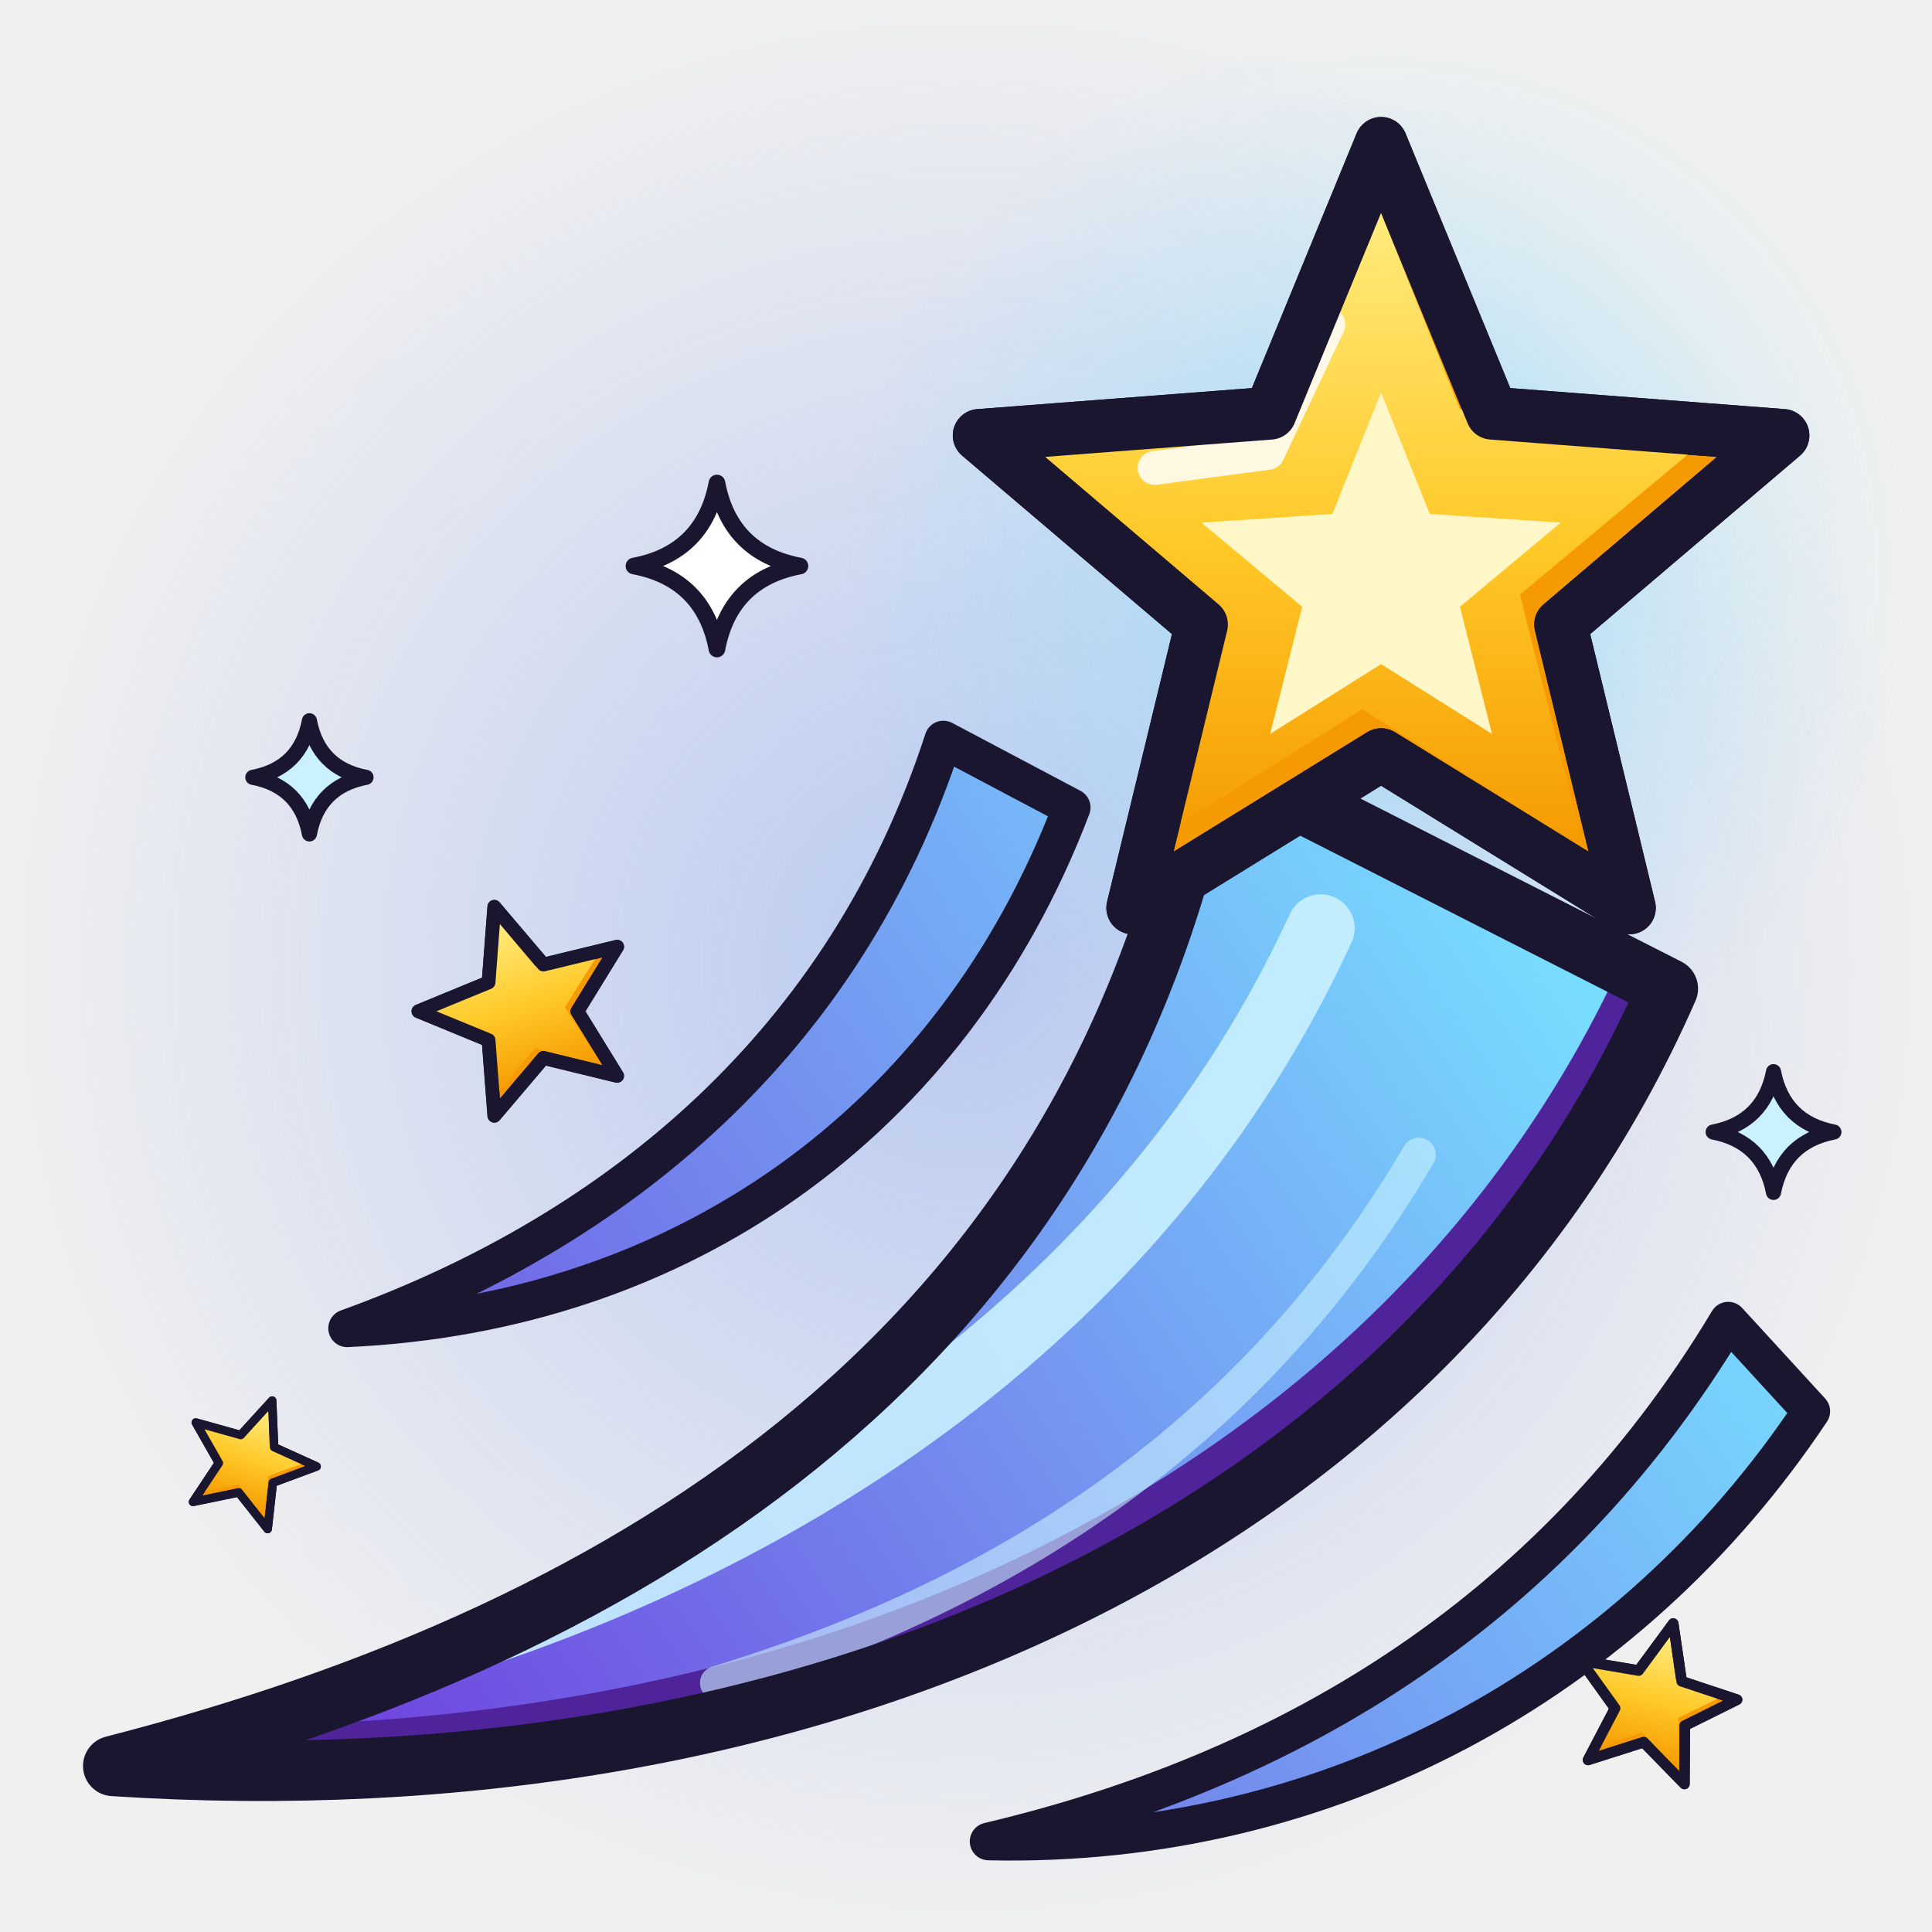
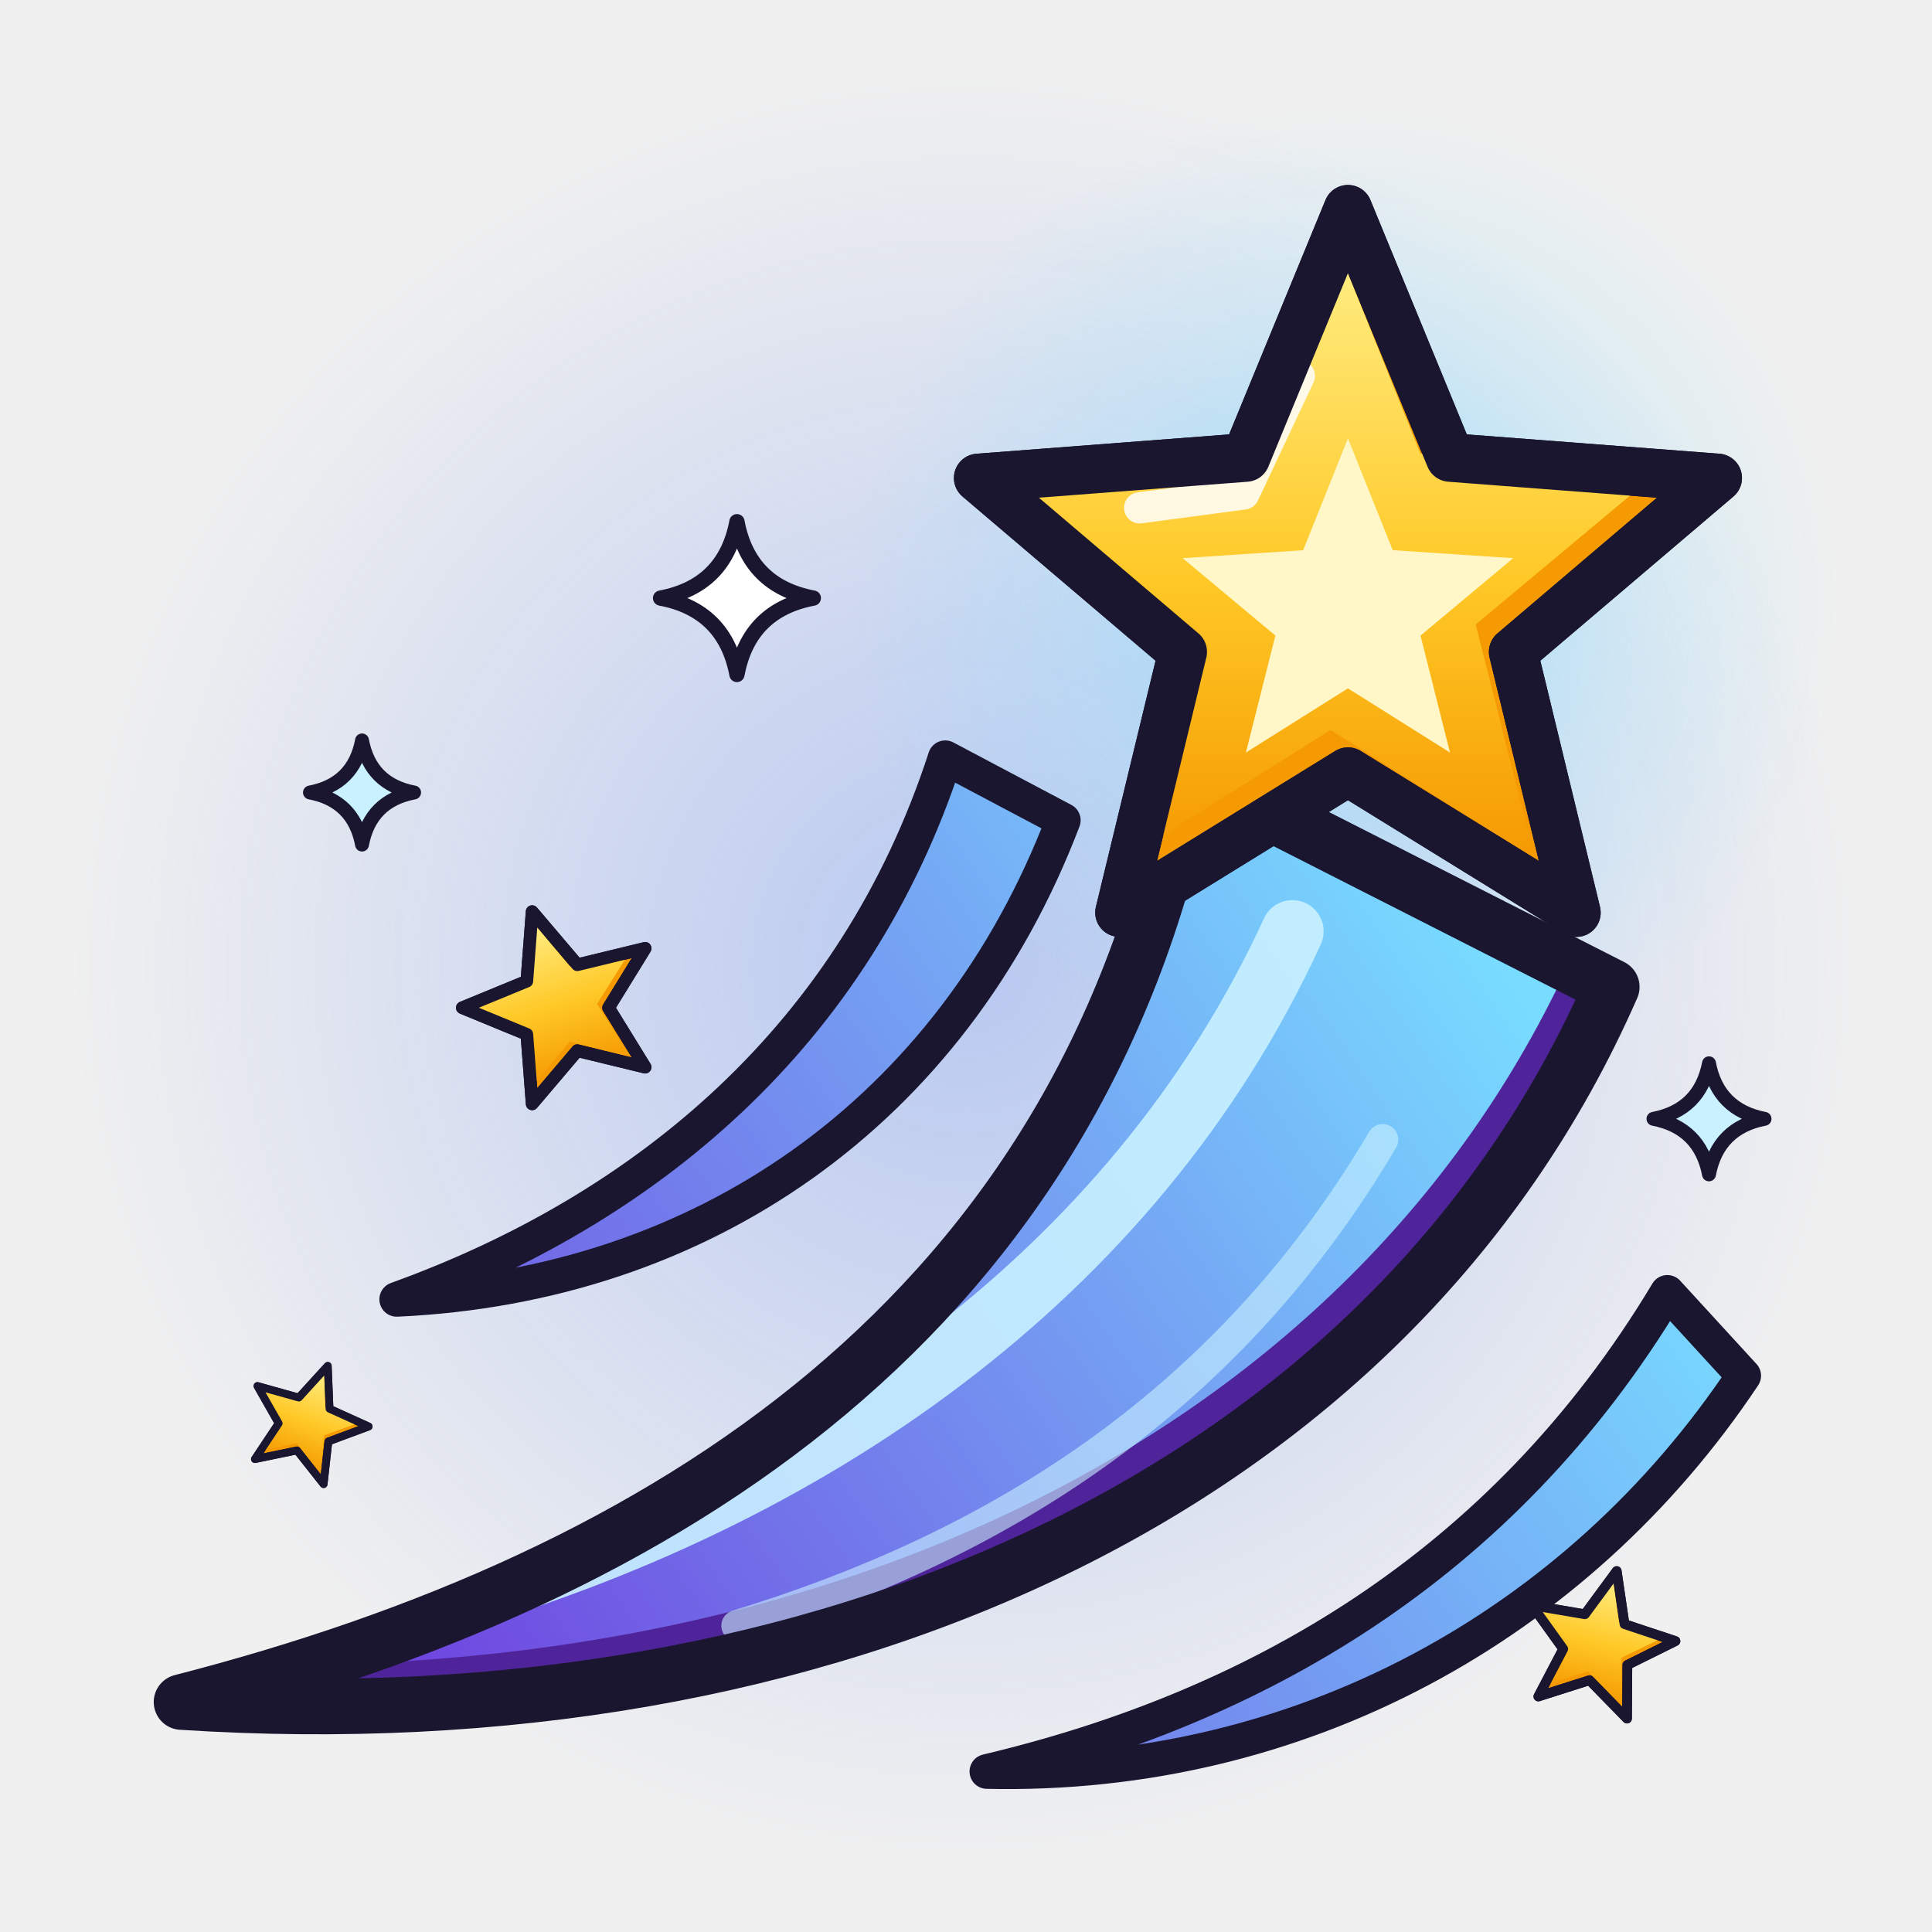
<svg xmlns="http://www.w3.org/2000/svg" width="512" height="512" viewBox="0 0 512 512" fill="none">
  <defs>
    <linearGradient id="gold" x1="0" y1="0" x2="0" y2="1">
      <stop offset="0" stop-color="#FFF08A" />
      <stop offset="0.55" stop-color="#FFC928" />
      <stop offset="1" stop-color="#F59A00" />
    </linearGradient>
    <linearGradient id="goldIn" x1="0" y1="0" x2="0" y2="1">
      <stop offset="0" stop-color="#FFDC55" />
      <stop offset="1" stop-color="#FFB01F" />
    </linearGradient>
    <linearGradient id="sack" x1="0" y1="0" x2="0" y2="1">
      <stop offset="0" stop-color="#F2CC8C" />
      <stop offset="1" stop-color="#C98C42" />
    </linearGradient>
    <linearGradient id="wood" x1="0" y1="0" x2="0" y2="1">
      <stop offset="0" stop-color="#D9924A" />
      <stop offset="1" stop-color="#A45C22" />
    </linearGradient>
    <linearGradient id="liqLuck" x1="0" y1="0" x2="0" y2="1">
      <stop offset="0" stop-color="#FFC44D" />
      <stop offset="1" stop-color="#F05A0E" />
    </linearGradient>
    <linearGradient id="liqSpeed" x1="0" y1="0" x2="0" y2="1">
      <stop offset="0" stop-color="#74D8FF" />
      <stop offset="1" stop-color="#1B5FE0" />
    </linearGradient>
    <linearGradient id="flame" x1="0" y1="0" x2="0" y2="1">
      <stop offset="0" stop-color="#FFB02E" />
      <stop offset="1" stop-color="#EE3A16" />
    </linearGradient>
    <linearGradient id="petal" x1="0" y1="0" x2="0" y2="1">
      <stop offset="0" stop-color="#FFE3EF" />
      <stop offset="1" stop-color="#FF8FC0" />
    </linearGradient>
    <linearGradient id="badge" x1="0" y1="0" x2="0" y2="1">
      <stop offset="0" stop-color="#FF78B8" />
      <stop offset="1" stop-color="#E0206F" />
    </linearGradient>
    <linearGradient id="tr" x1="40" y1="460" x2="390" y2="220" gradientUnits="userSpaceOnUse">
      <stop offset="0" stop-color="#6e32dc" />
      <stop offset="1" stop-color="#78dcff" />
    </linearGradient>
    <radialGradient id="glow1">
      <stop offset="0" stop-color="#7498f1" stop-opacity="0.45" />
      <stop offset="0.55" stop-color="#7498f1" stop-opacity="0.2" />
      <stop offset="1" stop-color="#7498f1" stop-opacity="0" />
    </radialGradient>
    <radialGradient id="glow2">
      <stop offset="0" stop-color="#78dcff" stop-opacity="0.6" />
      <stop offset="0.55" stop-color="#78dcff" stop-opacity="0.2" />
      <stop offset="1" stop-color="#78dcff" stop-opacity="0" />
    </radialGradient>
    <clipPath id="clip3">
      <path d="M30 468 C170 432 290 356 320 200 L442 262 C378 408 214 480 30 468Z" />
    </clipPath>
  </defs>
-   <circle cx="256" cy="256" r="256" fill="url(#glow1)" />
-   <circle cx="366" cy="150" r="142" fill="url(#glow2)" />
-   <path d="M92 352 C164 326 224 276 250 196 L284 214 C252 298 180 348 92 352Z" fill="url(#tr)" />
-   <path d="M92 352 C164 326 224 276 250 196 L284 214 C252 298 180 348 92 352Z" fill="none" stroke="#1B1630" stroke-width="10" stroke-linejoin="round" stroke-linecap="round" />
-   <path d="M262 488 C338 470 410 430 458 350 L480 374 C432 446 352 490 262 488Z" fill="url(#tr)" />
-   <path d="M262 488 C338 470 410 430 458 350 L480 374 C432 446 352 490 262 488Z" fill="none" stroke="#1B1630" stroke-width="10" stroke-linejoin="round" stroke-linecap="round" />
-   <path d="M30 468 C170 432 290 356 320 200 L442 262 C378 408 214 480 30 468Z" fill="#4f249a" />
-   <g clip-path="url(#clip3)">
-     <path d="M30 468 C170 432 290 356 320 200 L442 262 C378 408 214 480 30 468Z" fill="url(#tr)" transform="translate(-10 -12)" />
-     <path d="M104 440 C210 410 304 346 350 246" stroke="#c9f1ff" stroke-opacity="0.9" stroke-width="18" stroke-linecap="round" stroke-linejoin="round" />
-     <path d="M190 446 C262 424 330 384 376 306" stroke="#c9f1ff" stroke-opacity="0.6" stroke-width="9" stroke-linecap="round" stroke-linejoin="round" />
+   <g transform="translate(20.5 20.5) scale(0.92)">
+     <circle cx="256" cy="256" r="256" fill="url(#glow1)" />
+     <circle cx="366" cy="150" r="142" fill="url(#glow2)" />
+     <path d="M92 352 C164 326 224 276 250 196 L284 214 C252 298 180 348 92 352Z" fill="url(#tr)" />
+     <path d="M92 352 C164 326 224 276 250 196 L284 214 C252 298 180 348 92 352Z" fill="none" stroke="#1B1630" stroke-width="10" stroke-linejoin="round" stroke-linecap="round" />
+     <path d="M262 488 C338 470 410 430 458 350 L480 374 C432 446 352 490 262 488Z" fill="url(#tr)" />
+     <path d="M262 488 C338 470 410 430 458 350 L480 374 C432 446 352 490 262 488Z" fill="none" stroke="#1B1630" stroke-width="10" stroke-linejoin="round" stroke-linecap="round" />
+     <path d="M30 468 C170 432 290 356 320 200 L442 262 C378 408 214 480 30 468Z" fill="#4f249a" />
+     <g clip-path="url(#clip3)">
+       <path d="M30 468 C170 432 290 356 320 200 L442 262 C378 408 214 480 30 468Z" fill="url(#tr)" transform="translate(-10 -12)" />
+       <path d="M104 440 C210 410 304 346 350 246" stroke="#c9f1ff" stroke-opacity="0.9" stroke-width="18" stroke-linecap="round" stroke-linejoin="round" />
+       <path d="M190 446 C262 424 330 384 376 306" stroke="#c9f1ff" stroke-opacity="0.6" stroke-width="9" stroke-linecap="round" stroke-linejoin="round" />
+     </g>
+     <path d="M30 468 C170 432 290 356 320 200 L442 262 C378 408 214 480 30 468Z" fill="none" stroke="#1B1630" stroke-width="16" stroke-linejoin="round" stroke-linecap="round" />
+     <g transform="translate(366 150)">
+       <polygon points="0,-112 29.4,-40.5 106.5,-34.6 47.6,15.5 65.8,90.6 0,50 -65.8,90.6 -47.6,15.5 -106.5,-34.6 -29.4,-40.5" fill="#F59A00" stroke="#1B1630" stroke-width="14" stroke-linejoin="round" stroke-linecap="round" />
+       <polygon points="-5,-106 20.9,-41.6 90.1,-36.9 36.8,7.6 53.8,74.9 -5,38 -63.8,74.9 -46.8,7.6 -100.1,-36.9 -30.9,-41.6" fill="url(#gold)" />
+       <polygon points="0,-46 12.9,-13.8 47.6,-11.5 20.9,10.8 29.4,44.5 0,26 -29.4,44.5 -20.9,10.8 -47.6,-11.5 -12.9,-13.8" fill="#FFF7C8" />
+       <path d="M-60 -26 L-30 -30 L-14 -64" stroke="#FFFFFF" stroke-opacity="0.85" stroke-width="9" stroke-linecap="round" stroke-linejoin="round" />
+       <polygon points="0,-112 29.4,-40.5 106.5,-34.6 47.6,15.5 65.8,90.6 0,50 -65.8,90.6 -47.6,15.5 -106.5,-34.6 -29.4,-40.5" fill="none" stroke="#1B1630" stroke-width="14" stroke-linejoin="round" stroke-linecap="round" />
+     </g>
+     <g transform="translate(140 268) rotate(-18) scale(0.26)">
+       <polygon points="0,-112 29.4,-40.5 106.5,-34.6 47.6,15.5 65.8,90.6 0,50 -65.8,90.6 -47.6,15.5 -106.5,-34.6 -29.4,-40.5" fill="#F59A00" stroke="#1B1630" stroke-width="14" stroke-linejoin="round" stroke-linecap="round" />
+       <polygon points="-5,-106 20.9,-41.6 90.1,-36.9 36.8,7.6 53.8,74.9 -5,38 -63.8,74.9 -46.8,7.6 -100.1,-36.9 -30.9,-41.6" fill="url(#gold)" />
+       <polygon points="0,-112 29.4,-40.5 106.5,-34.6 47.6,15.5 65.8,90.6 0,50 -65.8,90.6 -47.6,15.5 -106.5,-34.6 -29.4,-40.5" fill="none" stroke="#1B1630" stroke-width="14" stroke-linejoin="round" stroke-linecap="round" />
+     </g>
+     <g transform="translate(438 452) rotate(14) scale(0.2)">
+       <polygon points="0,-112 29.4,-40.5 106.5,-34.6 47.6,15.5 65.8,90.6 0,50 -65.8,90.6 -47.6,15.5 -106.5,-34.6 -29.4,-40.5" fill="#F59A00" stroke="#1B1630" stroke-width="14" stroke-linejoin="round" stroke-linecap="round" />
+       <polygon points="-5,-106 20.9,-41.6 90.1,-36.9 36.8,7.6 53.8,74.9 -5,38 -63.8,74.9 -46.8,7.6 -100.1,-36.9 -30.9,-41.6" fill="url(#gold)" />
+       <polygon points="0,-112 29.4,-40.5 106.5,-34.6 47.6,15.5 65.8,90.6 0,50 -65.8,90.6 -47.6,15.5 -106.5,-34.6 -29.4,-40.5" fill="none" stroke="#1B1630" stroke-width="14" stroke-linejoin="round" stroke-linecap="round" />
+     </g>
+     <g transform="translate(66 388) rotate(20) scale(0.16)">
+       <polygon points="0,-112 29.4,-40.5 106.5,-34.6 47.6,15.5 65.8,90.6 0,50 -65.8,90.6 -47.6,15.5 -106.5,-34.6 -29.4,-40.5" fill="#F59A00" stroke="#1B1630" stroke-width="14" stroke-linejoin="round" stroke-linecap="round" />
+       <polygon points="-5,-106 20.9,-41.6 90.1,-36.9 36.8,7.6 53.8,74.9 -5,38 -63.8,74.9 -46.8,7.6 -100.1,-36.9 -30.9,-41.6" fill="url(#gold)" />
+       <polygon points="0,-112 29.4,-40.5 106.5,-34.6 47.6,15.5 65.8,90.6 0,50 -65.8,90.6 -47.6,15.5 -106.5,-34.6 -29.4,-40.5" fill="none" stroke="#1B1630" stroke-width="14" stroke-linejoin="round" stroke-linecap="round" />
+     </g>
+     <path d="M190 128 Q193.5 146.5 212 150 Q193.5 153.5 190 172 Q186.5 153.5 168 150 Q186.5 146.5 190 128Z" fill="#FFFFFF" stroke="#1B1630" stroke-width="4.4" stroke-linejoin="round" />
+     <path d="M82 191 Q84.4 203.6 97 206 Q84.4 208.4 82 221 Q79.6 208.4 67 206 Q79.6 203.6 82 191Z" fill="#c9f1ff" stroke="#1B1630" stroke-width="4" stroke-linejoin="round" />
+     <path d="M470 284 Q472.6 297.4 486 300 Q472.6 302.6 470 316 Q467.4 302.6 454 300 Q467.4 297.4 470 284Z" fill="#c9f1ff" stroke="#1B1630" stroke-width="4" stroke-linejoin="round" />
  </g>
-   <path d="M30 468 C170 432 290 356 320 200 L442 262 C378 408 214 480 30 468Z" fill="none" stroke="#1B1630" stroke-width="16" stroke-linejoin="round" stroke-linecap="round" />
-   <g transform="translate(366 150)">
-     <polygon points="0,-112 29.4,-40.5 106.5,-34.6 47.6,15.5 65.8,90.6 0,50 -65.8,90.6 -47.6,15.5 -106.5,-34.6 -29.4,-40.5" fill="#F59A00" stroke="#1B1630" stroke-width="14" stroke-linejoin="round" stroke-linecap="round" />
-     <polygon points="-5,-106 20.9,-41.6 90.1,-36.9 36.8,7.6 53.8,74.9 -5,38 -63.8,74.9 -46.8,7.6 -100.1,-36.9 -30.9,-41.6" fill="url(#gold)" />
-     <polygon points="0,-46 12.9,-13.8 47.6,-11.5 20.9,10.8 29.4,44.5 0,26 -29.4,44.5 -20.9,10.8 -47.6,-11.5 -12.9,-13.8" fill="#FFF7C8" />
-     <path d="M-60 -26 L-30 -30 L-14 -64" stroke="#FFFFFF" stroke-opacity="0.85" stroke-width="9" stroke-linecap="round" stroke-linejoin="round" />
-     <polygon points="0,-112 29.4,-40.5 106.5,-34.6 47.6,15.5 65.8,90.6 0,50 -65.8,90.6 -47.6,15.5 -106.5,-34.6 -29.4,-40.5" fill="none" stroke="#1B1630" stroke-width="14" stroke-linejoin="round" stroke-linecap="round" />
-   </g>
-   <g transform="translate(140 268) rotate(-18) scale(0.26)">
-     <polygon points="0,-112 29.4,-40.5 106.5,-34.6 47.6,15.5 65.8,90.6 0,50 -65.8,90.6 -47.6,15.5 -106.5,-34.6 -29.4,-40.5" fill="#F59A00" stroke="#1B1630" stroke-width="14" stroke-linejoin="round" stroke-linecap="round" />
-     <polygon points="-5,-106 20.9,-41.6 90.1,-36.9 36.8,7.6 53.8,74.9 -5,38 -63.8,74.9 -46.8,7.6 -100.1,-36.9 -30.9,-41.6" fill="url(#gold)" />
-     <polygon points="0,-112 29.4,-40.5 106.5,-34.6 47.6,15.5 65.8,90.6 0,50 -65.8,90.6 -47.6,15.5 -106.5,-34.6 -29.4,-40.5" fill="none" stroke="#1B1630" stroke-width="14" stroke-linejoin="round" stroke-linecap="round" />
-   </g>
-   <g transform="translate(438 452) rotate(14) scale(0.2)">
-     <polygon points="0,-112 29.4,-40.5 106.5,-34.6 47.6,15.5 65.8,90.6 0,50 -65.8,90.6 -47.6,15.5 -106.5,-34.6 -29.4,-40.5" fill="#F59A00" stroke="#1B1630" stroke-width="14" stroke-linejoin="round" stroke-linecap="round" />
-     <polygon points="-5,-106 20.9,-41.6 90.1,-36.9 36.8,7.6 53.8,74.9 -5,38 -63.8,74.9 -46.8,7.6 -100.1,-36.9 -30.9,-41.6" fill="url(#gold)" />
-     <polygon points="0,-112 29.4,-40.5 106.5,-34.6 47.6,15.5 65.8,90.6 0,50 -65.8,90.6 -47.6,15.5 -106.5,-34.6 -29.4,-40.5" fill="none" stroke="#1B1630" stroke-width="14" stroke-linejoin="round" stroke-linecap="round" />
-   </g>
-   <g transform="translate(66 388) rotate(20) scale(0.16)">
-     <polygon points="0,-112 29.4,-40.5 106.5,-34.6 47.6,15.5 65.8,90.6 0,50 -65.8,90.6 -47.6,15.5 -106.5,-34.6 -29.4,-40.5" fill="#F59A00" stroke="#1B1630" stroke-width="14" stroke-linejoin="round" stroke-linecap="round" />
-     <polygon points="-5,-106 20.9,-41.6 90.1,-36.9 36.8,7.6 53.8,74.9 -5,38 -63.8,74.9 -46.8,7.6 -100.1,-36.9 -30.9,-41.6" fill="url(#gold)" />
-     <polygon points="0,-112 29.4,-40.5 106.5,-34.6 47.6,15.5 65.8,90.6 0,50 -65.8,90.6 -47.6,15.5 -106.5,-34.6 -29.4,-40.5" fill="none" stroke="#1B1630" stroke-width="14" stroke-linejoin="round" stroke-linecap="round" />
-   </g>
-   <path d="M190 128 Q193.5 146.5 212 150 Q193.5 153.5 190 172 Q186.5 153.5 168 150 Q186.5 146.5 190 128Z" fill="#FFFFFF" stroke="#1B1630" stroke-width="4.4" stroke-linejoin="round" />
-   <path d="M82 191 Q84.4 203.6 97 206 Q84.4 208.4 82 221 Q79.6 208.4 67 206 Q79.6 203.6 82 191Z" fill="#c9f1ff" stroke="#1B1630" stroke-width="4" stroke-linejoin="round" />
-   <path d="M470 284 Q472.6 297.4 486 300 Q472.6 302.6 470 316 Q467.4 302.6 454 300 Q467.4 297.4 470 284Z" fill="#c9f1ff" stroke="#1B1630" stroke-width="4" stroke-linejoin="round" />
</svg>
